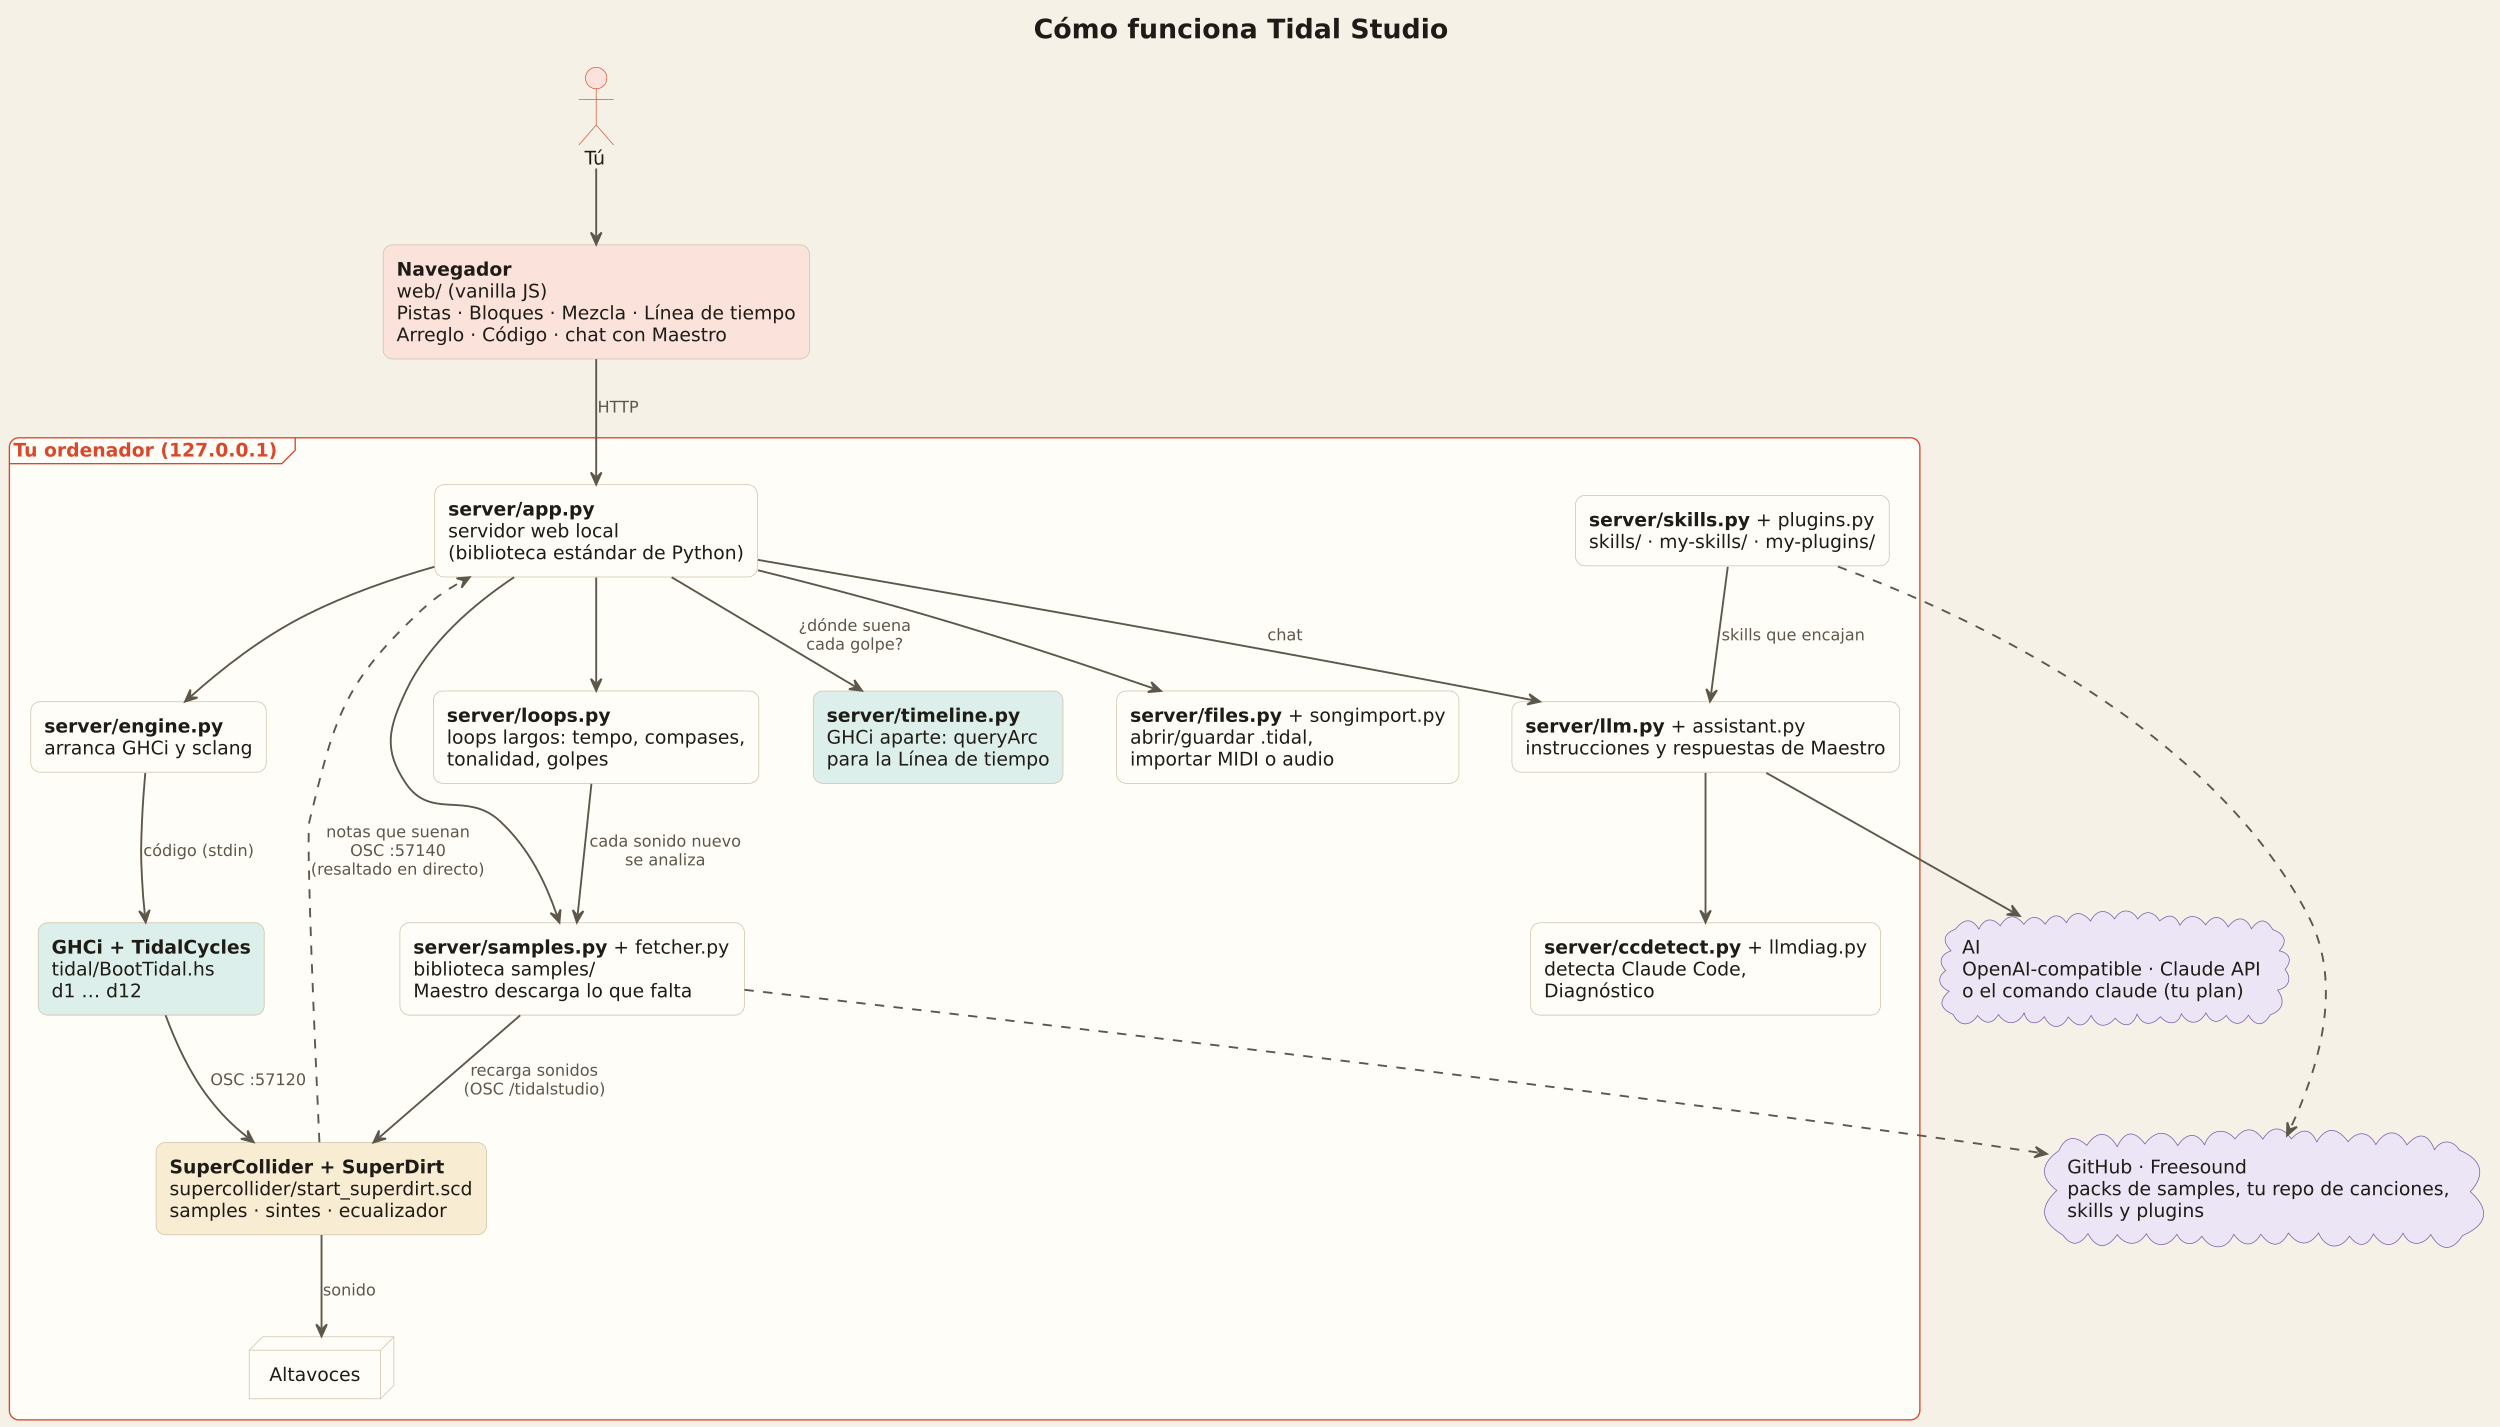
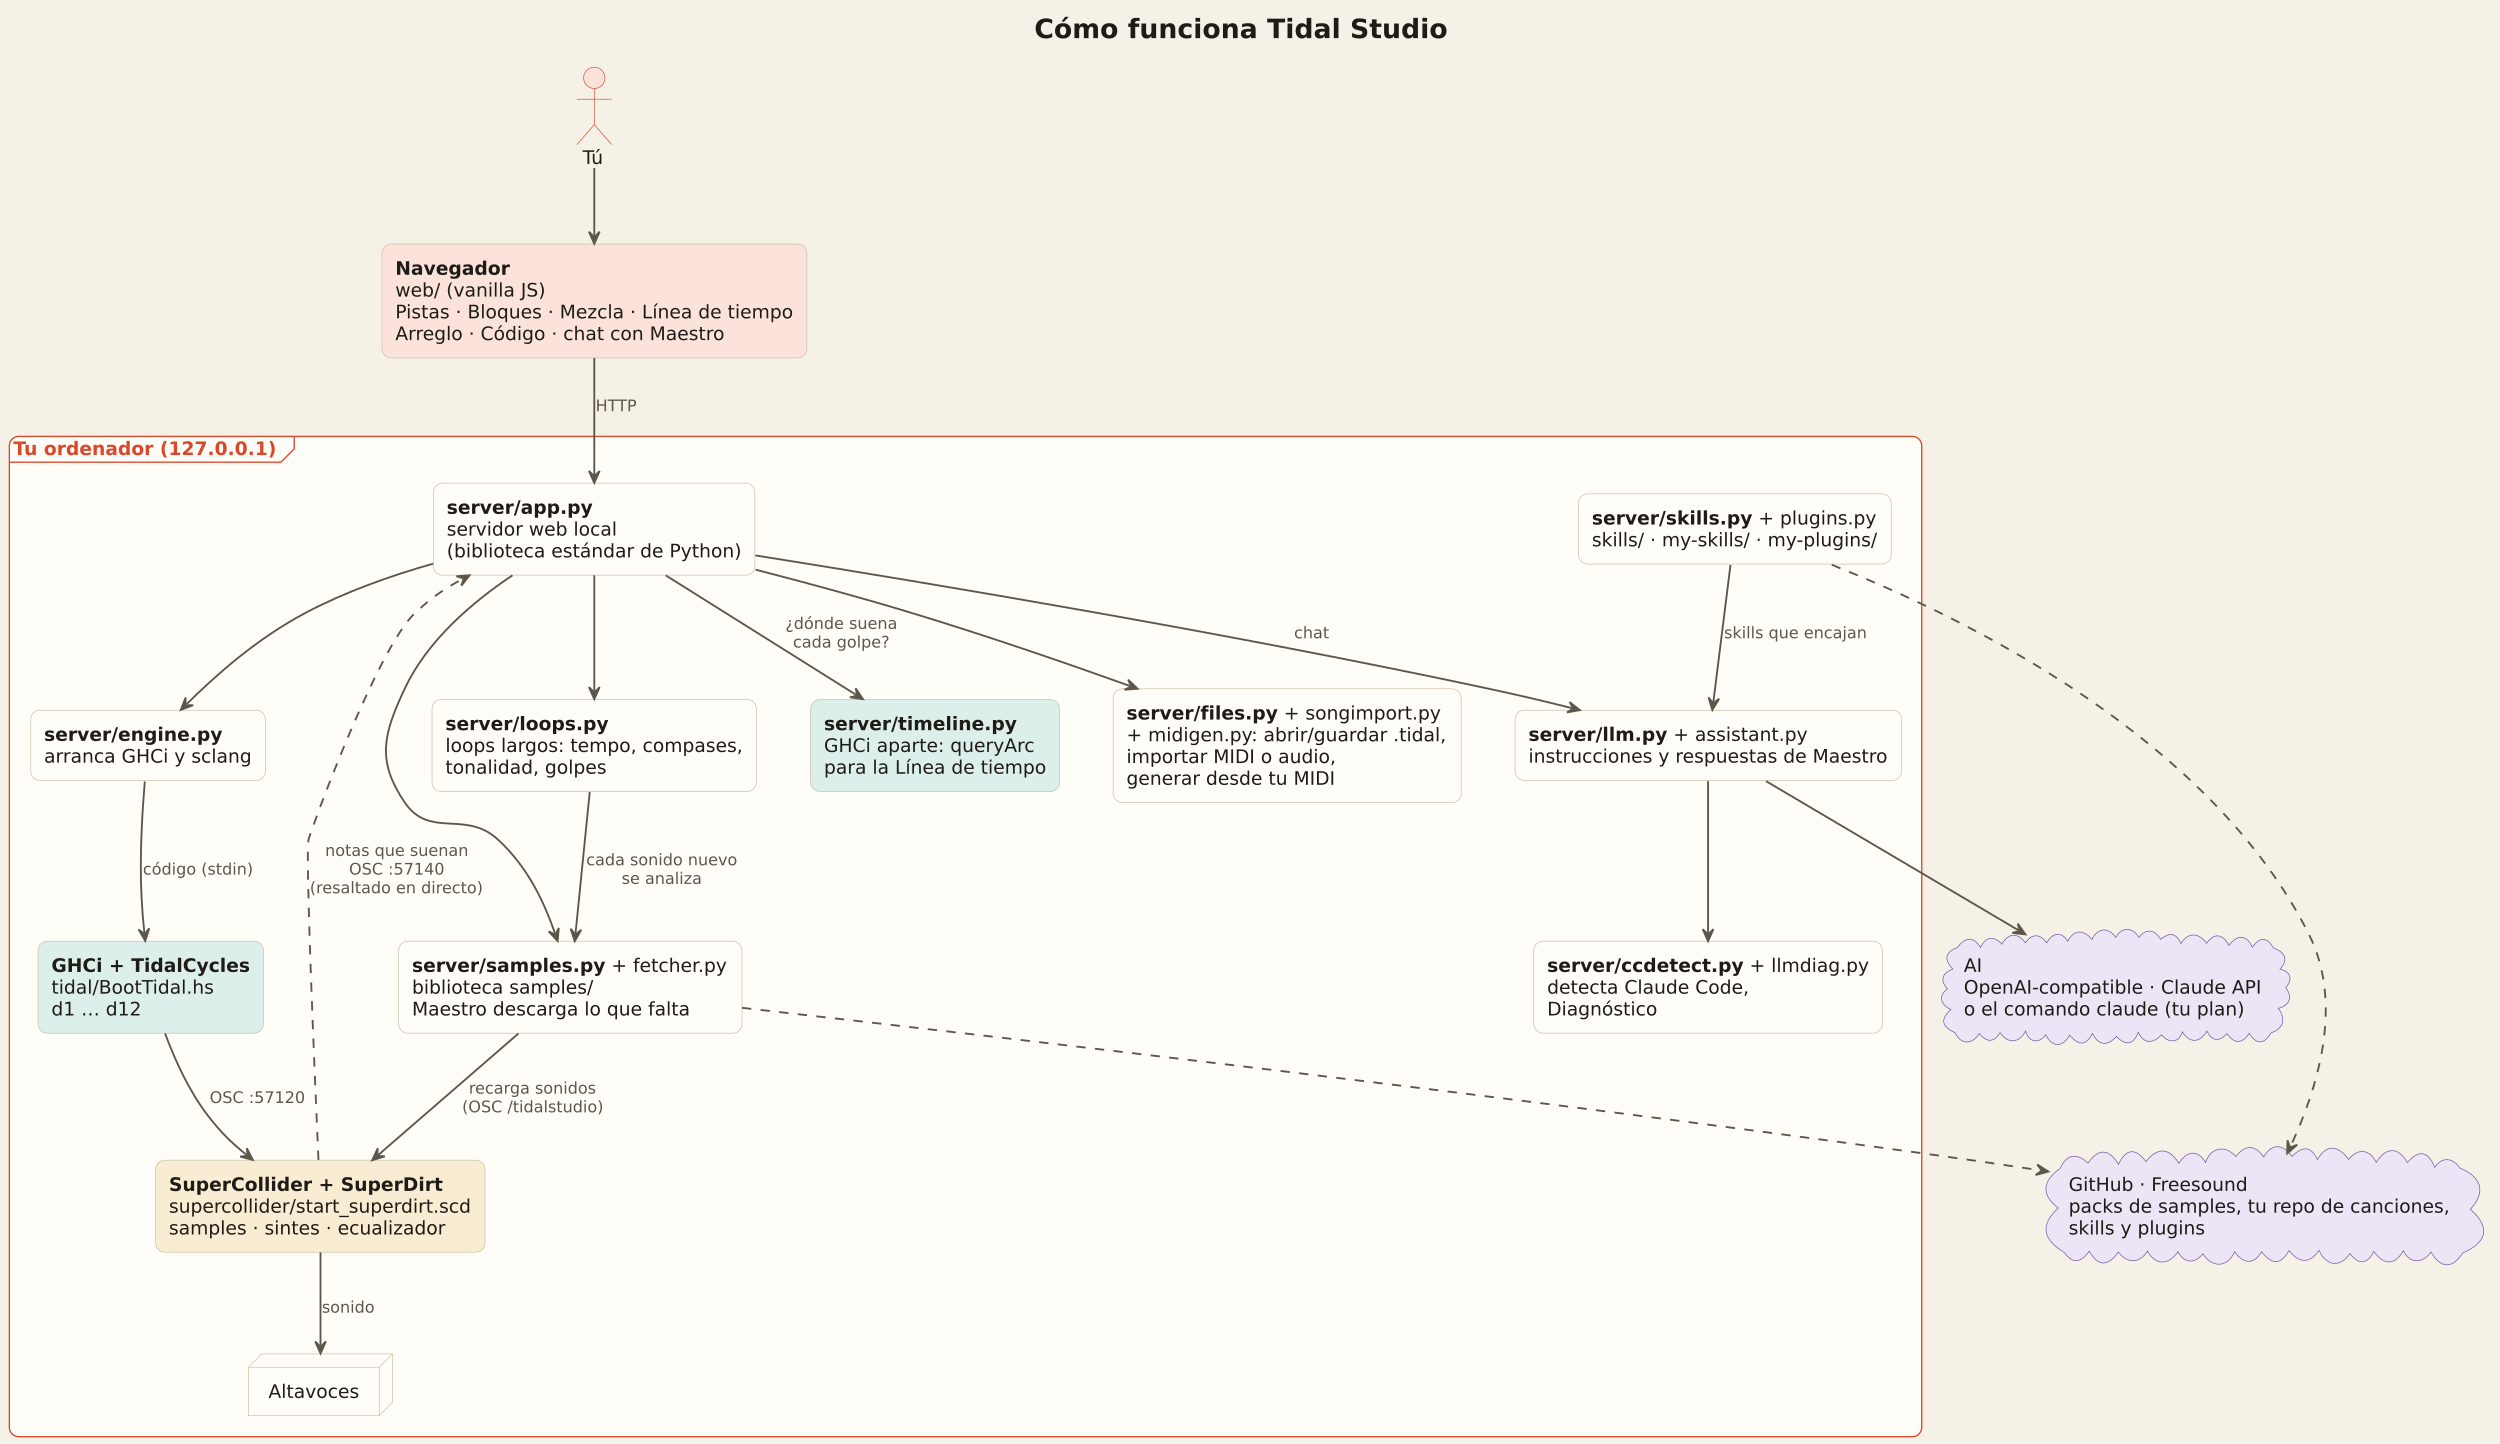
- <svg xmlns="http://www.w3.org/2000/svg" contentStyleType="text/css" height="1065px" preserveAspectRatio="none" style="width:1866px;height:1065px;background:#F6F1E7;" version="1.1" viewBox="0 0 1866 1065" width="1866px" zoomAndPan="magnify">
+ <svg xmlns="http://www.w3.org/2000/svg" contentStyleType="text/css" height="1081px" preserveAspectRatio="none" style="width:1872px;height:1081px;background:#F6F1E7;" version="1.1" viewBox="0 0 1872 1081" width="1872px" zoomAndPan="magnify">
  <defs />
  <g>
-     <rect fill="#F6F1E7" height="1065" style="stroke:none;stroke-width:1.0;" width="1866" x="0" y="0" />
-     <text fill="#1F1C17" font-family="DejaVu Sans" font-size="20" font-weight="bold" lengthAdjust="spacing" textLength="309.531" x="771.475" y="28.564">Cómo funciona Tidal Studio</text>
+     <rect fill="#F6F1E7" height="1081" style="stroke:none;stroke-width:1.0;" width="1872" x="0" y="0" />
+     <text fill="#1F1C17" font-family="DejaVu Sans" font-size="20" font-weight="bold" lengthAdjust="spacing" textLength="309.531" x="774.475" y="28.564">Cómo funciona Tidal Studio</text>
    <g id="cluster_Tu ordenador  (127.0.0.1)">
-       <rect fill="#FFFDF8" height="733" rx="7" ry="7" style="stroke:#D9482B;stroke-width:1.0;" width="1426" x="7" y="326.781" />
+       <rect fill="#FFFDF8" height="749" rx="7" ry="7" style="stroke:#D9482B;stroke-width:1.0;" width="1432" x="7" y="326.781" />
      <path d="M220.335,326.781 L220.335,336.078 L210.335,346.078 L7,346.078 " fill="none" style="stroke:#D9482B;stroke-width:1.0;" />
      <text fill="#D9482B" font-family="DejaVu Sans" font-size="14" font-weight="bold" lengthAdjust="spacing" textLength="203.335" x="10" y="340.776">Tu ordenador  (127.0.0.1)</text>
    </g>
    <g id="elem_app">
      <rect fill="#FFFDF8" height="68.891" rx="7" ry="7" style="stroke:#C9BCA5;stroke-width:0.5;" width="240.76" x="324.5" y="361.781" />
      <text fill="#1F1C17" font-family="DejaVu Sans" font-size="14" font-weight="bold" lengthAdjust="spacing" textLength="109.327" x="334.5" y="384.776">server/app.py</text>
      <text fill="#1F1C17" font-family="DejaVu Sans" font-size="14" lengthAdjust="spacing" textLength="127.518" x="334.5" y="401.073">servidor web local</text>
      <text fill="#1F1C17" font-family="DejaVu Sans" font-size="14" lengthAdjust="spacing" textLength="220.76" x="334.5" y="417.37">(biblioteca estándar de Python)</text>
    </g>
    <g id="elem_engine">
-       <rect fill="#FFFDF8" height="52.594" rx="7" ry="7" style="stroke:#C9BCA5;stroke-width:0.5;" width="175.716" x="23" y="523.781" />
-       <text fill="#1F1C17" font-family="DejaVu Sans" font-size="14" font-weight="bold" lengthAdjust="spacing" textLength="133.581" x="33" y="546.776">server/engine.py</text>
-       <text fill="#1F1C17" font-family="DejaVu Sans" font-size="14" lengthAdjust="spacing" textLength="155.716" x="33" y="563.073">arranca GHCi y sclang</text>
+       <rect fill="#FFFDF8" height="52.594" rx="7" ry="7" style="stroke:#C9BCA5;stroke-width:0.5;" width="175.716" x="23" y="531.781" />
+       <text fill="#1F1C17" font-family="DejaVu Sans" font-size="14" font-weight="bold" lengthAdjust="spacing" textLength="133.581" x="33" y="554.776">server/engine.py</text>
+       <text fill="#1F1C17" font-family="DejaVu Sans" font-size="14" lengthAdjust="spacing" textLength="155.716" x="33" y="571.073">arranca GHCi y sclang</text>
    </g>
    <g id="elem_tidal">
-       <rect fill="#DCEFEB" height="68.891" rx="7" ry="7" style="stroke:#C9BCA5;stroke-width:0.5;" width="168.702" x="28.5" y="688.781" />
-       <text fill="#1F1C17" font-family="DejaVu Sans" font-size="14" font-weight="bold" lengthAdjust="spacing" textLength="148.702" x="38.5" y="711.776">GHCi + TidalCycles</text>
-       <text fill="#1F1C17" font-family="DejaVu Sans" font-size="14" lengthAdjust="spacing" textLength="122.09" x="38.5" y="728.073">tidal/BootTidal.hs</text>
-       <text fill="#1F1C17" font-family="DejaVu Sans" font-size="14" lengthAdjust="spacing" textLength="67.395" x="38.5" y="744.37">d1 … d12</text>
+       <rect fill="#DCEFEB" height="68.891" rx="7" ry="7" style="stroke:#C9BCA5;stroke-width:0.5;" width="168.702" x="28.5" y="704.781" />
+       <text fill="#1F1C17" font-family="DejaVu Sans" font-size="14" font-weight="bold" lengthAdjust="spacing" textLength="148.702" x="38.5" y="727.776">GHCi + TidalCycles</text>
+       <text fill="#1F1C17" font-family="DejaVu Sans" font-size="14" lengthAdjust="spacing" textLength="122.09" x="38.5" y="744.073">tidal/BootTidal.hs</text>
+       <text fill="#1F1C17" font-family="DejaVu Sans" font-size="14" lengthAdjust="spacing" textLength="67.395" x="38.5" y="760.37">d1 … d12</text>
    </g>
    <g id="elem_sc">
-       <rect fill="#F8ECD2" height="68.891" rx="7" ry="7" style="stroke:#C9BCA5;stroke-width:0.5;" width="246.707" x="116.5" y="852.781" />
-       <text fill="#1F1C17" font-family="DejaVu Sans" font-size="14" font-weight="bold" lengthAdjust="spacing" textLength="205.147" x="126.5" y="875.776">SuperCollider + SuperDirt</text>
-       <text fill="#1F1C17" font-family="DejaVu Sans" font-size="14" lengthAdjust="spacing" textLength="226.707" x="126.5" y="892.073">supercollider/start_superdirt.scd</text>
-       <text fill="#1F1C17" font-family="DejaVu Sans" font-size="14" lengthAdjust="spacing" textLength="207.026" x="126.5" y="908.37">samples · sintes · ecualizador</text>
+       <rect fill="#F8ECD2" height="68.891" rx="7" ry="7" style="stroke:#C9BCA5;stroke-width:0.5;" width="246.707" x="116.5" y="868.781" />
+       <text fill="#1F1C17" font-family="DejaVu Sans" font-size="14" font-weight="bold" lengthAdjust="spacing" textLength="205.147" x="126.5" y="891.776">SuperCollider + SuperDirt</text>
+       <text fill="#1F1C17" font-family="DejaVu Sans" font-size="14" lengthAdjust="spacing" textLength="226.707" x="126.5" y="908.073">supercollider/start_superdirt.scd</text>
+       <text fill="#1F1C17" font-family="DejaVu Sans" font-size="14" lengthAdjust="spacing" textLength="207.026" x="126.5" y="924.37">samples · sintes · ecualizador</text>
    </g>
    <g id="elem_llm">
-       <rect fill="#FFFDF8" height="52.594" rx="7" ry="7" style="stroke:#C9BCA5;stroke-width:0.5;" width="289.459" x="1128.5" y="523.781" />
-       <text fill="#1F1C17" font-family="DejaVu Sans" font-size="14" font-weight="bold" lengthAdjust="spacing" textLength="104.022" x="1138.5" y="546.776">server/llm.py</text>
-       <text fill="#1F1C17" font-family="DejaVu Sans" font-size="14" lengthAdjust="spacing" textLength="100.584" x="1246.973" y="546.776">+ assistant.py</text>
-       <text fill="#1F1C17" font-family="DejaVu Sans" font-size="14" lengthAdjust="spacing" textLength="269.459" x="1138.5" y="563.073">instrucciones y respuestas de Maestro</text>
+       <rect fill="#FFFDF8" height="52.594" rx="7" ry="7" style="stroke:#C9BCA5;stroke-width:0.5;" width="289.459" x="1134.5" y="531.781" />
+       <text fill="#1F1C17" font-family="DejaVu Sans" font-size="14" font-weight="bold" lengthAdjust="spacing" textLength="104.022" x="1144.5" y="554.776">server/llm.py</text>
+       <text fill="#1F1C17" font-family="DejaVu Sans" font-size="14" lengthAdjust="spacing" textLength="100.584" x="1252.973" y="554.776">+ assistant.py</text>
+       <text fill="#1F1C17" font-family="DejaVu Sans" font-size="14" lengthAdjust="spacing" textLength="269.459" x="1144.5" y="571.073">instrucciones y respuestas de Maestro</text>
    </g>
    <g id="elem_skills">
-       <rect fill="#FFFDF8" height="52.594" rx="7" ry="7" style="stroke:#C9BCA5;stroke-width:0.5;" width="234.122" x="1176" y="369.781" />
-       <text fill="#1F1C17" font-family="DejaVu Sans" font-size="14" font-weight="bold" lengthAdjust="spacing" textLength="120.21" x="1186" y="392.776">server/skills.py</text>
-       <text fill="#1F1C17" font-family="DejaVu Sans" font-size="14" lengthAdjust="spacing" textLength="88.395" x="1310.66" y="392.776">+ plugins.py</text>
-       <text fill="#1F1C17" font-family="DejaVu Sans" font-size="14" lengthAdjust="spacing" textLength="214.122" x="1186" y="409.073">skills/ · my-skills/ · my-plugins/</text>
+       <rect fill="#FFFDF8" height="52.594" rx="7" ry="7" style="stroke:#C9BCA5;stroke-width:0.5;" width="234.122" x="1182" y="369.781" />
+       <text fill="#1F1C17" font-family="DejaVu Sans" font-size="14" font-weight="bold" lengthAdjust="spacing" textLength="120.21" x="1192" y="392.776">server/skills.py</text>
+       <text fill="#1F1C17" font-family="DejaVu Sans" font-size="14" lengthAdjust="spacing" textLength="88.395" x="1316.66" y="392.776">+ plugins.py</text>
+       <text fill="#1F1C17" font-family="DejaVu Sans" font-size="14" lengthAdjust="spacing" textLength="214.122" x="1192" y="409.073">skills/ · my-skills/ · my-plugins/</text>
    </g>
    <g id="elem_samples">
-       <rect fill="#FFFDF8" height="68.891" rx="7" ry="7" style="stroke:#C9BCA5;stroke-width:0.5;" width="257.077" x="298.5" y="688.781" />
-       <text fill="#1F1C17" font-family="DejaVu Sans" font-size="14" font-weight="bold" lengthAdjust="spacing" textLength="144.853" x="308.5" y="711.776">server/samples.py</text>
-       <text fill="#1F1C17" font-family="DejaVu Sans" font-size="14" lengthAdjust="spacing" textLength="87.773" x="457.804" y="711.776">+ fetcher.py</text>
-       <text fill="#1F1C17" font-family="DejaVu Sans" font-size="14" lengthAdjust="spacing" textLength="135.748" x="308.5" y="728.073">biblioteca samples/</text>
-       <text fill="#1F1C17" font-family="DejaVu Sans" font-size="14" lengthAdjust="spacing" textLength="208.763" x="308.5" y="744.37">Maestro descarga lo que falta</text>
+       <rect fill="#FFFDF8" height="68.891" rx="7" ry="7" style="stroke:#C9BCA5;stroke-width:0.5;" width="257.077" x="298.5" y="704.781" />
+       <text fill="#1F1C17" font-family="DejaVu Sans" font-size="14" font-weight="bold" lengthAdjust="spacing" textLength="144.853" x="308.5" y="727.776">server/samples.py</text>
+       <text fill="#1F1C17" font-family="DejaVu Sans" font-size="14" lengthAdjust="spacing" textLength="87.773" x="457.804" y="727.776">+ fetcher.py</text>
+       <text fill="#1F1C17" font-family="DejaVu Sans" font-size="14" lengthAdjust="spacing" textLength="135.748" x="308.5" y="744.073">biblioteca samples/</text>
+       <text fill="#1F1C17" font-family="DejaVu Sans" font-size="14" lengthAdjust="spacing" textLength="208.763" x="308.5" y="760.37">Maestro descarga lo que falta</text>
    </g>
    <g id="elem_loops">
-       <rect fill="#FFFDF8" height="68.891" rx="7" ry="7" style="stroke:#C9BCA5;stroke-width:0.5;" width="242.899" x="323.5" y="515.781" />
-       <text fill="#1F1C17" font-family="DejaVu Sans" font-size="14" font-weight="bold" lengthAdjust="spacing" textLength="122.227" x="333.5" y="538.776">server/loops.py</text>
-       <text fill="#1F1C17" font-family="DejaVu Sans" font-size="14" lengthAdjust="spacing" textLength="222.899" x="333.5" y="555.073">loops largos: tempo, compases,</text>
-       <text fill="#1F1C17" font-family="DejaVu Sans" font-size="14" lengthAdjust="spacing" textLength="120.675" x="333.5" y="571.37">tonalidad, golpes</text>
+       <rect fill="#FFFDF8" height="68.891" rx="7" ry="7" style="stroke:#C9BCA5;stroke-width:0.5;" width="242.899" x="323.5" y="523.781" />
+       <text fill="#1F1C17" font-family="DejaVu Sans" font-size="14" font-weight="bold" lengthAdjust="spacing" textLength="122.227" x="333.5" y="546.776">server/loops.py</text>
+       <text fill="#1F1C17" font-family="DejaVu Sans" font-size="14" lengthAdjust="spacing" textLength="222.899" x="333.5" y="563.073">loops largos: tempo, compases,</text>
+       <text fill="#1F1C17" font-family="DejaVu Sans" font-size="14" lengthAdjust="spacing" textLength="120.675" x="333.5" y="579.37">tonalidad, golpes</text>
    </g>
    <g id="elem_tl">
-       <rect fill="#DCEFEB" height="68.891" rx="7" ry="7" style="stroke:#C9BCA5;stroke-width:0.5;" width="186.407" x="607" y="515.781" />
-       <text fill="#1F1C17" font-family="DejaVu Sans" font-size="14" font-weight="bold" lengthAdjust="spacing" textLength="144.471" x="617" y="538.776">server/timeline.py</text>
-       <text fill="#1F1C17" font-family="DejaVu Sans" font-size="14" lengthAdjust="spacing" textLength="158.006" x="617" y="555.073">GHCi aparte: queryArc</text>
-       <text fill="#1F1C17" font-family="DejaVu Sans" font-size="14" lengthAdjust="spacing" textLength="166.407" x="617" y="571.37">para la Línea de tiempo</text>
+       <rect fill="#DCEFEB" height="68.891" rx="7" ry="7" style="stroke:#C9BCA5;stroke-width:0.5;" width="186.407" x="607" y="523.781" />
+       <text fill="#1F1C17" font-family="DejaVu Sans" font-size="14" font-weight="bold" lengthAdjust="spacing" textLength="144.471" x="617" y="546.776">server/timeline.py</text>
+       <text fill="#1F1C17" font-family="DejaVu Sans" font-size="14" lengthAdjust="spacing" textLength="158.006" x="617" y="563.073">GHCi aparte: queryArc</text>
+       <text fill="#1F1C17" font-family="DejaVu Sans" font-size="14" lengthAdjust="spacing" textLength="166.407" x="617" y="579.37">para la Línea de tiempo</text>
    </g>
    <g id="elem_files">
-       <rect fill="#FFFDF8" height="68.891" rx="7" ry="7" style="stroke:#C9BCA5;stroke-width:0.5;" width="255.45" x="833.5" y="515.781" />
+       <rect fill="#FFFDF8" height="85.188" rx="7" ry="7" style="stroke:#C9BCA5;stroke-width:0.5;" width="260.632" x="833.5" y="515.781" />
      <text fill="#1F1C17" font-family="DejaVu Sans" font-size="14" font-weight="bold" lengthAdjust="spacing" textLength="113.353" x="843.5" y="538.776">server/files.py</text>
      <text fill="#1F1C17" font-family="DejaVu Sans" font-size="14" lengthAdjust="spacing" textLength="117.647" x="961.304" y="538.776">+ songimport.py</text>
-       <text fill="#1F1C17" font-family="DejaVu Sans" font-size="14" lengthAdjust="spacing" textLength="136.985" x="843.5" y="555.073">abrir/guardar .tidal,</text>
-       <text fill="#1F1C17" font-family="DejaVu Sans" font-size="14" lengthAdjust="spacing" textLength="152.387" x="843.5" y="571.37">importar MIDI o audio</text>
+       <text fill="#1F1C17" font-family="DejaVu Sans" font-size="14" lengthAdjust="spacing" textLength="240.632" x="843.5" y="555.073">+ midigen.py: abrir/guardar .tidal,</text>
+       <text fill="#1F1C17" font-family="DejaVu Sans" font-size="14" lengthAdjust="spacing" textLength="156.837" x="843.5" y="571.37">importar MIDI o audio,</text>
+       <text fill="#1F1C17" font-family="DejaVu Sans" font-size="14" lengthAdjust="spacing" textLength="156.201" x="843.5" y="587.667">generar desde tu MIDI</text>
    </g>
    <g id="elem_diag">
-       <rect fill="#FFFDF8" height="68.891" rx="7" ry="7" style="stroke:#C9BCA5;stroke-width:0.5;" width="261.042" x="1142.5" y="688.781" />
-       <text fill="#1F1C17" font-family="DejaVu Sans" font-size="14" font-weight="bold" lengthAdjust="spacing" textLength="147.13" x="1152.5" y="711.776">server/ccdetect.py</text>
-       <text fill="#1F1C17" font-family="DejaVu Sans" font-size="14" lengthAdjust="spacing" textLength="89.462" x="1304.08" y="711.776">+ llmdiag.py</text>
-       <text fill="#1F1C17" font-family="DejaVu Sans" font-size="14" lengthAdjust="spacing" textLength="151.177" x="1152.5" y="728.073">detecta Claude Code,</text>
-       <text fill="#1F1C17" font-family="DejaVu Sans" font-size="14" lengthAdjust="spacing" textLength="82.51" x="1152.5" y="744.37">Diagnóstico</text>
+       <rect fill="#FFFDF8" height="68.891" rx="7" ry="7" style="stroke:#C9BCA5;stroke-width:0.5;" width="261.042" x="1148.5" y="704.781" />
+       <text fill="#1F1C17" font-family="DejaVu Sans" font-size="14" font-weight="bold" lengthAdjust="spacing" textLength="147.13" x="1158.5" y="727.776">server/ccdetect.py</text>
+       <text fill="#1F1C17" font-family="DejaVu Sans" font-size="14" lengthAdjust="spacing" textLength="89.462" x="1310.08" y="727.776">+ llmdiag.py</text>
+       <text fill="#1F1C17" font-family="DejaVu Sans" font-size="14" lengthAdjust="spacing" textLength="151.177" x="1158.5" y="744.073">detecta Claude Code,</text>
+       <text fill="#1F1C17" font-family="DejaVu Sans" font-size="14" lengthAdjust="spacing" textLength="82.51" x="1158.5" y="760.37">Diagnóstico</text>
    </g>
    <g id="elem_out">
-       <polygon fill="#FFFDF8" points="186,1007.781,196,997.781,293.99,997.781,293.99,1034.078,283.99,1044.078,186,1044.078,186,1007.781" style="stroke:#C9BCA5;stroke-width:0.5;" />
-       <line style="stroke:#C9BCA5;stroke-width:0.5;" x1="283.99" x2="293.99" y1="1007.781" y2="997.781" />
-       <line style="stroke:#C9BCA5;stroke-width:0.5;" x1="186" x2="283.99" y1="1007.781" y2="1007.781" />
-       <line style="stroke:#C9BCA5;stroke-width:0.5;" x1="283.99" x2="283.99" y1="1007.781" y2="1044.078" />
-       <text fill="#1F1C17" font-family="DejaVu Sans" font-size="14" lengthAdjust="spacing" textLength="67.99" x="201" y="1030.776">Altavoces</text>
+       <polygon fill="#FFFDF8" points="186,1023.781,196,1013.781,293.99,1013.781,293.99,1050.078,283.99,1060.078,186,1060.078,186,1023.781" style="stroke:#C9BCA5;stroke-width:0.5;" />
+       <line style="stroke:#C9BCA5;stroke-width:0.5;" x1="283.99" x2="293.99" y1="1023.781" y2="1013.781" />
+       <line style="stroke:#C9BCA5;stroke-width:0.5;" x1="186" x2="283.99" y1="1023.781" y2="1023.781" />
+       <line style="stroke:#C9BCA5;stroke-width:0.5;" x1="283.99" x2="283.99" y1="1023.781" y2="1060.078" />
+       <text fill="#1F1C17" font-family="DejaVu Sans" font-size="14" lengthAdjust="spacing" textLength="67.99" x="201" y="1046.776">Altavoces</text>
    </g>
    <g id="elem_you">
      <ellipse cx="445" cy="58.281" fill="#FBE3DB" rx="8" ry="8" style="stroke:#D9482B;stroke-width:0.5;" />
      <path d="M445,66.281 L445,93.281 M432,74.281 L458,74.281 M445,93.281 L432,108.281 M445,93.281 L458,108.281 " fill="none" style="stroke:#D9482B;stroke-width:0.5;" />
      <text fill="#1F1C17" font-family="DejaVu Sans" font-size="14" lengthAdjust="spacing" textLength="17.425" x="436.288" y="122.776">Tú</text>
    </g>
    <g id="elem_web">
      <rect fill="#FBE3DB" height="85.188" rx="7" ry="7" style="stroke:#C9BCA5;stroke-width:0.5;" width="318.211" x="286" y="182.781" />
      <text fill="#1F1C17" font-family="DejaVu Sans" font-size="14" font-weight="bold" lengthAdjust="spacing" textLength="85.798" x="296" y="205.776">Navegador</text>
      <text fill="#1F1C17" font-family="DejaVu Sans" font-size="14" lengthAdjust="spacing" textLength="112.492" x="296" y="222.073">web/ (vanilla JS)</text>
      <text fill="#1F1C17" font-family="DejaVu Sans" font-size="14" lengthAdjust="spacing" textLength="298.211" x="296" y="238.37">Pistas · Bloques · Mezcla · Línea de tiempo</text>
      <text fill="#1F1C17" font-family="DejaVu Sans" font-size="14" lengthAdjust="spacing" textLength="247.365" x="296" y="254.667">Arreglo · Código · chat con Maestro</text>
    </g>
    <g id="elem_ai">
-       <path d="M1459.467,693.592 C1465.251,686.339 1471.21,684.116 1477.058,693.524 C1480.708,685.489 1486.96,684.282 1492.95,691.005 C1498.182,682.43 1504.393,682.081 1510.635,689.917 C1515.792,682.683 1521.357,683.286 1526.608,689.808 C1530.73,682.792 1537.202,680.792 1542.362,688.714 C1547.175,679.481 1554.486,680.229 1560.435,687.467 C1564.692,678.665 1572.578,677.94 1578.327,685.871 C1582.964,677.708 1591.047,678.241 1595.635,685.925 C1601.134,678.727 1607.645,680.271 1611.934,687.311 C1618.519,681.995 1623.343,682.388 1627.115,690.493 C1632.64,681.595 1640.63,682.427 1646.279,690.351 C1652.22,681.747 1658.666,683.703 1663.095,691.866 C1668.898,683.848 1676.075,683.453 1680.51,693.206 C1686.231,685.515 1691.264,685.218 1696.369,693.805 C1704.409,696.789 1708.341,702.031 1701.278,709.684 C1709.776,711.652 1710.761,717.386 1705.607,723.6 C1710.939,730.417 1708.4,737.234 1699.969,739.017 C1705.886,746.77 1704.076,754.17 1694.595,757.428 C1689.285,766.185 1683.843,766.52 1678.185,757.755 C1673.219,765.672 1666.844,766.016 1661.696,757.944 C1655.873,764.214 1650.591,763.971 1646.492,756.092 C1641.592,764.796 1633.668,765.608 1628.172,756.713 C1625.405,765.736 1617.462,764.848 1612.572,758.93 C1606.396,765.33 1599.572,766.21 1595.116,757.005 C1591.579,766.363 1585.482,767.452 1578.848,760.004 C1572.323,767.433 1565.419,767.276 1560.847,757.911 C1555.589,767.618 1550.204,766.799 1543.729,759.108 C1538.568,768.638 1530.735,768.485 1525.832,758.866 C1520.57,765.918 1513.104,764.697 1510.786,756.046 C1506.287,765.15 1497.335,765.858 1491.678,757.299 C1486.788,764.986 1481.566,764.532 1476.047,757.991 C1470.862,766.194 1462.459,766.599 1457.902,757.339 C1448.267,752.798 1446.344,747.637 1454.798,739.88 C1447.72,736.822 1444.648,729.986 1452.255,724.499 C1446.327,717.976 1448.44,712.515 1456.217,709.649 C1449.816,702.824 1450.061,697.217 1459.467,693.592 " fill="#EBE5F5" style="stroke:#6B4FA1;stroke-width:0.5;" />
-       <text fill="#1F1C17" font-family="DejaVu Sans" font-size="14" lengthAdjust="spacing" textLength="13.706" x="1464.5" y="711.776">AI</text>
-       <text fill="#1F1C17" font-family="DejaVu Sans" font-size="14" lengthAdjust="spacing" textLength="222.852" x="1464.5" y="728.073">OpenAI-compatible · Claude API</text>
-       <text fill="#1F1C17" font-family="DejaVu Sans" font-size="14" lengthAdjust="spacing" textLength="210.178" x="1464.5" y="744.37">o el comando claude (tu plan)</text>
+       <path d="M1465.467,709.592 C1471.251,702.339 1477.21,700.116 1483.058,709.524 C1486.708,701.489 1492.96,700.282 1498.95,707.005 C1504.182,698.43 1510.393,698.081 1516.635,705.917 C1521.792,698.683 1527.357,699.286 1532.608,705.808 C1536.73,698.792 1543.202,696.792 1548.362,704.714 C1553.175,695.481 1560.486,696.229 1566.435,703.467 C1570.692,694.665 1578.578,693.94 1584.327,701.871 C1588.964,693.708 1597.047,694.241 1601.635,701.925 C1607.134,694.727 1613.645,696.271 1617.934,703.311 C1624.519,697.995 1629.343,698.388 1633.115,706.493 C1638.64,697.595 1646.63,698.427 1652.279,706.351 C1658.22,697.747 1664.666,699.703 1669.095,707.866 C1674.898,699.848 1682.075,699.453 1686.51,709.206 C1692.231,701.515 1697.264,701.218 1702.369,709.805 C1710.409,712.789 1714.341,718.031 1707.278,725.684 C1715.776,727.652 1716.761,733.386 1711.607,739.6 C1716.939,746.417 1714.4,753.234 1705.969,755.017 C1711.886,762.77 1710.076,770.17 1700.595,773.428 C1695.285,782.185 1689.843,782.52 1684.185,773.755 C1679.219,781.672 1672.844,782.016 1667.696,773.944 C1661.873,780.214 1656.591,779.971 1652.492,772.092 C1647.592,780.796 1639.668,781.608 1634.172,772.713 C1631.405,781.736 1623.462,780.848 1618.572,774.93 C1612.396,781.33 1605.572,782.21 1601.116,773.005 C1597.579,782.363 1591.482,783.452 1584.848,776.004 C1578.323,783.433 1571.419,783.276 1566.847,773.911 C1561.589,783.618 1556.204,782.799 1549.729,775.108 C1544.568,784.638 1536.735,784.485 1531.832,774.866 C1526.57,781.918 1519.104,780.697 1516.786,772.046 C1512.287,781.15 1503.335,781.858 1497.678,773.299 C1492.788,780.986 1487.566,780.532 1482.047,773.991 C1476.862,782.194 1468.459,782.599 1463.902,773.339 C1454.267,768.798 1452.344,763.637 1460.798,755.88 C1453.72,752.822 1450.648,745.986 1458.255,740.499 C1452.327,733.976 1454.44,728.515 1462.217,725.649 C1455.816,718.824 1456.061,713.217 1465.467,709.592 " fill="#EBE5F5" style="stroke:#6B4FA1;stroke-width:0.5;" />
+       <text fill="#1F1C17" font-family="DejaVu Sans" font-size="14" lengthAdjust="spacing" textLength="13.706" x="1470.5" y="727.776">AI</text>
+       <text fill="#1F1C17" font-family="DejaVu Sans" font-size="14" lengthAdjust="spacing" textLength="222.852" x="1470.5" y="744.073">OpenAI-compatible · Claude API</text>
+       <text fill="#1F1C17" font-family="DejaVu Sans" font-size="14" lengthAdjust="spacing" textLength="210.178" x="1470.5" y="760.37">o el comando claude (tu plan)</text>
    </g>
    <g id="elem_gh">
-       <path d="M1536.757,858.824 C1541.526,847.768 1549.274,847.307 1557.556,854.907 C1565.32,843.456 1573.501,844.203 1580.307,855.85 C1586.062,843.83 1593.035,843.394 1600.988,853.824 C1609.135,842.856 1618.526,843.219 1625.453,855.128 C1631.281,846.286 1639.021,843.873 1645.513,854.442 C1649.285,843.112 1660.466,840.899 1668.204,850.048 C1675.065,841.073 1682.331,840.985 1689.011,850.255 C1695.485,839.662 1703.55,840.649 1710.251,850.014 C1717.431,842.447 1724.32,841.457 1729.281,852.308 C1736.473,839.693 1745.3,842.214 1752.636,852.158 C1759.549,843.442 1768.38,844.471 1773.331,854.342 C1780.181,843.194 1789.823,842.1 1796.498,854.513 C1805.352,844.692 1812.134,845.734 1817.112,858.112 C1822.266,850.038 1830.995,850.705 1835.774,858.553 C1851.366,864.9 1856.425,875.795 1843.83,889.483 C1859.481,903.418 1856.144,914.341 1838.01,922.281 C1830.093,934.558 1821.4,933.801 1814.31,921.483 C1808.626,929.982 1798.452,930.845 1793.659,920.506 C1787.05,931.996 1778.67,931.38 1771.519,921.056 C1766.789,930.817 1760.053,931.419 1753.653,922.667 C1746.273,933.764 1735.551,931.901 1730.545,920.255 C1723.453,930.679 1715.278,929.853 1708.105,920.346 C1701.685,931.739 1694.86,930.898 1687.474,921.294 C1681.387,931.763 1673.374,930.069 1667.306,921.273 C1661.944,933.536 1650.267,933.492 1643.481,922.748 C1637.714,930.573 1629.319,930.006 1624.825,921.31 C1618.387,931.121 1608.098,932.156 1602.069,920.869 C1596.049,930.28 1586.887,930.294 1580.292,921.56 C1572.86,932.036 1565.179,933.066 1558.476,920.86 C1552.628,928.984 1546.662,931.191 1539.791,921.961 C1524.333,912.284 1520.653,902.343 1535.184,888.533 C1521.556,878.059 1523.871,867.894 1536.757,858.824 " fill="#EBE5F5" style="stroke:#6B4FA1;stroke-width:0.5;" />
-       <text fill="#1F1C17" font-family="DejaVu Sans" font-size="14" lengthAdjust="spacing" textLength="135.393" x="1543" y="875.776">GitHub · Freesound</text>
-       <text fill="#1F1C17" font-family="DejaVu Sans" font-size="14" lengthAdjust="spacing" textLength="285.626" x="1543" y="892.073">packs de samples, tu repo de canciones,</text>
-       <text fill="#1F1C17" font-family="DejaVu Sans" font-size="14" lengthAdjust="spacing" textLength="102.143" x="1543" y="908.37">skills y plugins</text>
+       <path d="M1542.757,874.824 C1547.526,863.768 1555.274,863.307 1563.556,870.907 C1571.32,859.456 1579.501,860.203 1586.307,871.85 C1592.062,859.83 1599.035,859.394 1606.988,869.824 C1615.135,858.856 1624.526,859.219 1631.453,871.128 C1637.281,862.286 1645.021,859.873 1651.513,870.442 C1655.285,859.112 1666.466,856.899 1674.204,866.048 C1681.065,857.073 1688.331,856.985 1695.011,866.255 C1701.485,855.662 1709.55,856.649 1716.251,866.014 C1723.431,858.447 1730.32,857.457 1735.281,868.308 C1742.473,855.693 1751.3,858.214 1758.636,868.158 C1765.549,859.442 1774.38,860.471 1779.331,870.342 C1786.181,859.194 1795.823,858.1 1802.498,870.513 C1811.352,860.692 1818.134,861.734 1823.112,874.112 C1828.266,866.038 1836.995,866.705 1841.774,874.553 C1857.366,880.9 1862.425,891.795 1849.83,905.483 C1865.481,919.418 1862.144,930.341 1844.01,938.281 C1836.093,950.558 1827.4,949.801 1820.31,937.483 C1814.626,945.982 1804.452,946.845 1799.659,936.506 C1793.05,947.996 1784.67,947.38 1777.519,937.056 C1772.789,946.817 1766.053,947.419 1759.653,938.667 C1752.273,949.764 1741.551,947.901 1736.545,936.255 C1729.453,946.679 1721.278,945.853 1714.105,936.346 C1707.685,947.739 1700.86,946.898 1693.474,937.294 C1687.387,947.763 1679.374,946.069 1673.306,937.273 C1667.944,949.536 1656.267,949.492 1649.481,938.748 C1643.714,946.573 1635.319,946.006 1630.825,937.31 C1624.387,947.121 1614.098,948.156 1608.069,936.869 C1602.049,946.28 1592.887,946.294 1586.292,937.56 C1578.86,948.036 1571.179,949.066 1564.476,936.86 C1558.628,944.984 1552.662,947.191 1545.791,937.961 C1530.333,928.284 1526.653,918.343 1541.184,904.533 C1527.556,894.059 1529.871,883.894 1542.757,874.824 " fill="#EBE5F5" style="stroke:#6B4FA1;stroke-width:0.5;" />
+       <text fill="#1F1C17" font-family="DejaVu Sans" font-size="14" lengthAdjust="spacing" textLength="135.393" x="1549" y="891.776">GitHub · Freesound</text>
+       <text fill="#1F1C17" font-family="DejaVu Sans" font-size="14" lengthAdjust="spacing" textLength="285.626" x="1549" y="908.073">packs de samples, tu repo de canciones,</text>
+       <text fill="#1F1C17" font-family="DejaVu Sans" font-size="14" lengthAdjust="spacing" textLength="102.143" x="1549" y="924.37">skills y plugins</text>
    </g>
    <g id="link_you_web">
      <path d="M445,125.811 C445,143.361 445,158.401 445,176.521 " fill="none" id="you-to-web" style="stroke:#5D564A;stroke-width:1.4;" />
      <polygon fill="#5D564A" points="445,182.521,449,173.521,445,177.521,441,173.521,445,182.521" style="stroke:#5D564A;stroke-width:1.4;" />
    </g>
    <g id="link_web_app">
      <path d="M445,268.061 C445,296.891 445,328.731 445,355.631 " fill="none" id="web-to-app" style="stroke:#5D564A;stroke-width:1.4;" />
      <polygon fill="#5D564A" points="445,361.631,449,352.631,445,356.631,441,352.631,445,361.631" style="stroke:#5D564A;stroke-width:1.4;" />
      <text fill="#5D564A" font-family="DejaVu Sans" font-size="12" lengthAdjust="spacing" textLength="30.92" x="446" y="307.92">HTTP</text>
    </g>
    <g id="link_app_engine">
-       <path d="M324.26,423.021 C292.37,432.111 258.61,443.891 229,458.781 C194.86,475.941 165.242,499.523 142.542,519.723 " fill="none" id="app-to-engine" style="stroke:#5D564A;stroke-width:1.4;" />
-       <polygon fill="#5D564A" points="138.06,523.711,147.442,520.716,141.795,520.387,142.124,514.74,138.06,523.711" style="stroke:#5D564A;stroke-width:1.4;" />
+       <path d="M324.4,422.041 C292.35,431.161 258.47,443.191 229,458.781 C192.91,477.871 162.069,505.095 139.669,527.325 " fill="none" id="app-to-engine" style="stroke:#5D564A;stroke-width:1.4;" />
+       <polygon fill="#5D564A" points="135.41,531.551,144.616,528.051,138.959,528.029,138.981,522.372,135.41,531.551" style="stroke:#5D564A;stroke-width:1.4;" />
    </g>
    <g id="link_engine_tidal">
-       <path d="M108.44,576.991 C107.47,588.001 106.48,601.011 106,612.781 C105.23,631.881 105,636.701 106,655.781 C106.56,666.451 106.976,672.066 108.106,682.536 " fill="none" id="engine-to-tidal" style="stroke:#5D564A;stroke-width:1.4;" />
-       <polygon fill="#5D564A" points="108.75,688.501,111.761,679.124,108.213,683.53,103.807,679.982,108.75,688.501" style="stroke:#5D564A;stroke-width:1.4;" />
-       <text fill="#5D564A" font-family="DejaVu Sans" font-size="12" lengthAdjust="spacing" textLength="82.541" x="107" y="638.92">código (stdin)</text>
+       <path d="M108.42,585.201 C106.5,608.011 104.44,642.101 106,671.781 C106.56,682.451 106.976,688.066 108.106,698.536 " fill="none" id="engine-to-tidal" style="stroke:#5D564A;stroke-width:1.4;" />
+       <polygon fill="#5D564A" points="108.75,704.501,111.761,695.124,108.213,699.53,103.807,695.982,108.75,704.501" style="stroke:#5D564A;stroke-width:1.4;" />
+       <text fill="#5D564A" font-family="DejaVu Sans" font-size="12" lengthAdjust="spacing" textLength="82.541" x="107" y="654.92">código (stdin)</text>
    </g>
    <g id="link_tidal_sc">
-       <path d="M123.6,757.811 C130.77,777.181 141.58,801.281 156,819.781 C165.38,831.811 172.678,839.21 184.648,848.8 " fill="none" id="tidal-to-sc" style="stroke:#5D564A;stroke-width:1.4;" />
-       <polygon fill="#5D564A" points="189.33,852.551,184.807,843.802,185.428,849.425,179.805,850.046,189.33,852.551" style="stroke:#5D564A;stroke-width:1.4;" />
-       <text fill="#5D564A" font-family="DejaVu Sans" font-size="12" lengthAdjust="spacing" textLength="71.473" x="157" y="809.92">OSC :57120</text>
+       <path d="M123.6,773.811 C130.77,793.181 141.58,817.281 156,835.781 C165.38,847.811 172.678,855.21 184.648,864.8 " fill="none" id="tidal-to-sc" style="stroke:#5D564A;stroke-width:1.4;" />
+       <polygon fill="#5D564A" points="189.33,868.551,184.807,859.802,185.428,865.425,179.805,866.046,189.33,868.551" style="stroke:#5D564A;stroke-width:1.4;" />
+       <text fill="#5D564A" font-family="DejaVu Sans" font-size="12" lengthAdjust="spacing" textLength="71.473" x="157" y="825.92">OSC :57120</text>
    </g>
    <g id="link_sc_out">
-       <path d="M240,921.801 C240,945.541 240,970.731 240,991.481 " fill="none" id="sc-to-out" style="stroke:#5D564A;stroke-width:1.4;" />
-       <polygon fill="#5D564A" points="240,997.481,244,988.481,240,992.481,236,988.481,240,997.481" style="stroke:#5D564A;stroke-width:1.4;" />
-       <text fill="#5D564A" font-family="DejaVu Sans" font-size="12" lengthAdjust="spacing" textLength="39.492" x="241" y="966.92">sonido</text>
+       <path d="M240,937.801 C240,961.541 240,986.731 240,1007.481 " fill="none" id="sc-to-out" style="stroke:#5D564A;stroke-width:1.4;" />
+       <polygon fill="#5D564A" points="240,1013.481,244,1004.481,240,1008.481,236,1004.481,240,1013.481" style="stroke:#5D564A;stroke-width:1.4;" />
+       <text fill="#5D564A" font-family="DejaVu Sans" font-size="12" lengthAdjust="spacing" textLength="39.492" x="241" y="982.92">sonido</text>
    </g>
    <g id="link_sc_app">
-       <path d="M238.41,852.551 C235.14,781.961 228.21,624.221 231,612.781 C249.3,537.851 255.15,511.971 311,458.781 C322.49,447.841 331.003,441.436 345.293,433.706 " fill="none" id="sc-to-app" style="stroke:#5D564A;stroke-width:1.4;stroke-dasharray:7.0,7.0;" />
-       <polygon fill="#5D564A" points="350.57,430.851,340.751,431.615,346.172,433.23,344.557,438.652,350.57,430.851" style="stroke:#5D564A;stroke-width:1.4;" />
-       <text fill="#5D564A" font-family="DejaVu Sans" font-size="12" lengthAdjust="spacing" textLength="107.297" x="243.435" y="624.92">notas que suenan</text>
-       <text fill="#5D564A" font-family="DejaVu Sans" font-size="12" lengthAdjust="spacing" textLength="71.473" x="261.347" y="638.889">OSC :57140</text>
-       <text fill="#5D564A" font-family="DejaVu Sans" font-size="12" lengthAdjust="spacing" textLength="130.166" x="232" y="652.857">(resaltado en directo)</text>
+       <path d="M238.47,868.571 C235.34,798.011 228.65,640.321 231,628.781 C232.01,623.801 282.29,485.251 311,458.781 C322.86,447.851 331.695,441.393 346.275,433.623 " fill="none" id="sc-to-app" style="stroke:#5D564A;stroke-width:1.4;stroke-dasharray:7.0,7.0;" />
+       <polygon fill="#5D564A" points="351.57,430.801,341.746,431.504,347.158,433.153,345.509,438.564,351.57,430.801" style="stroke:#5D564A;stroke-width:1.4;" />
+       <text fill="#5D564A" font-family="DejaVu Sans" font-size="12" lengthAdjust="spacing" textLength="107.297" x="243.435" y="640.92">notas que suenan</text>
+       <text fill="#5D564A" font-family="DejaVu Sans" font-size="12" lengthAdjust="spacing" textLength="71.473" x="261.347" y="654.889">OSC :57140</text>
+       <text fill="#5D564A" font-family="DejaVu Sans" font-size="12" lengthAdjust="spacing" textLength="130.166" x="232" y="668.857">(resaltado en directo)</text>
    </g>
    <g id="link_app_llm">
-       <path d="M565.72,417.901 C698.91,440.861 919.52,479.531 1109,515.781 C1122.13,518.291 1129.957,519.805 1143.607,522.535 " fill="none" id="app-to-llm" style="stroke:#5D564A;stroke-width:1.4;" />
-       <polygon fill="#5D564A" points="1149.49,523.711,1141.449,518.024,1144.587,522.731,1139.88,525.869,1149.49,523.711" style="stroke:#5D564A;stroke-width:1.4;" />
-       <text fill="#5D564A" font-family="DejaVu Sans" font-size="12" lengthAdjust="spacing" textLength="26.262" x="946" y="477.92">chat</text>
+       <path d="M565.64,415.901 C700.17,437.301 924,474.781 1115,515.781 C1137.11,520.531 1154.94,524.712 1177.2,530.292 " fill="none" id="app-to-llm" style="stroke:#5D564A;stroke-width:1.4;" />
+       <polygon fill="#5D564A" points="1183.02,531.751,1175.263,525.683,1178.17,530.535,1173.318,533.443,1183.02,531.751" style="stroke:#5D564A;stroke-width:1.4;" />
+       <text fill="#5D564A" font-family="DejaVu Sans" font-size="12" lengthAdjust="spacing" textLength="26.262" x="969" y="477.92">chat</text>
    </g>
    <g id="link_skills_llm">
-       <path d="M1289.61,423.061 C1285.92,451.101 1280.842,489.692 1277.162,517.673 " fill="none" id="skills-to-llm" style="stroke:#5D564A;stroke-width:1.4;" />
-       <polygon fill="#5D564A" points="1276.38,523.621,1281.519,515.22,1277.032,518.664,1273.588,514.177,1276.38,523.621" style="stroke:#5D564A;stroke-width:1.4;" />
-       <text fill="#5D564A" font-family="DejaVu Sans" font-size="12" lengthAdjust="spacing" textLength="106.922" x="1285" y="477.92">skills que encajan</text>
+       <path d="M1295.79,422.991 C1292.05,452.841 1286.672,495.857 1282.953,525.687 " fill="none" id="skills-to-llm" style="stroke:#5D564A;stroke-width:1.4;" />
+       <polygon fill="#5D564A" points="1282.21,531.641,1287.293,523.205,1282.829,526.68,1279.354,522.215,1282.21,531.641" style="stroke:#5D564A;stroke-width:1.4;" />
+       <text fill="#5D564A" font-family="DejaVu Sans" font-size="12" lengthAdjust="spacing" textLength="106.922" x="1291" y="477.92">skills que encajan</text>
    </g>
    <g id="link_llm_ai">
-       <path d="M1318.36,576.881 C1368.47,605.161 1444.475,648.052 1502.325,680.702 " fill="none" id="llm-to-ai" style="stroke:#5D564A;stroke-width:1.4;" />
-       <polygon fill="#5D564A" points="1507.55,683.651,1501.678,675.744,1503.196,681.194,1497.746,682.711,1507.55,683.651" style="stroke:#5D564A;stroke-width:1.4;" />
+       <path d="M1322.41,584.931 C1373.22,614.941 1452.714,661.899 1511.474,696.619 " fill="none" id="llm-to-ai" style="stroke:#5D564A;stroke-width:1.4;" />
+       <polygon fill="#5D564A" points="1516.64,699.671,1510.926,691.649,1512.335,697.128,1506.857,698.537,1516.64,699.671" style="stroke:#5D564A;stroke-width:1.4;" />
    </g>
    <g id="link_app_samples">
-       <path d="M383.76,430.791 C353.45,451.021 319.81,479.861 303,515.781 C290,543.561 285.81,559.391 303,584.781 C321.79,612.531 348.4,590.021 373,612.781 C395.09,633.221 407.332,659.01 415.602,682.97 " fill="none" id="app-to-samples" style="stroke:#5D564A;stroke-width:1.4;" />
-       <polygon fill="#5D564A" points="417.56,688.641,418.405,678.829,415.929,683.915,410.842,681.439,417.56,688.641" style="stroke:#5D564A;stroke-width:1.4;" />
+       <path d="M383.76,430.791 C353.45,451.021 319.81,479.861 303,515.781 C286.99,550.001 281.82,569.501 303,600.781 C321.79,628.531 348.4,606.021 373,628.781 C395.09,649.221 407.332,675.01 415.602,698.97 " fill="none" id="app-to-samples" style="stroke:#5D564A;stroke-width:1.4;" />
+       <polygon fill="#5D564A" points="417.56,704.641,418.405,694.829,415.929,699.915,410.842,697.439,417.56,704.641" style="stroke:#5D564A;stroke-width:1.4;" />
    </g>
    <g id="link_samples_sc">
-       <path d="M388.25,757.851 C356.16,785.651 315.315,821.043 283.235,848.833 " fill="none" id="samples-to-sc" style="stroke:#5D564A;stroke-width:1.4;" />
-       <polygon fill="#5D564A" points="278.7,852.761,288.122,849.892,282.479,849.487,282.884,843.845,278.7,852.761" style="stroke:#5D564A;stroke-width:1.4;" />
-       <text fill="#5D564A" font-family="DejaVu Sans" font-size="12" lengthAdjust="spacing" textLength="95.731" x="351.065" y="802.92">recarga sonidos</text>
-       <text fill="#5D564A" font-family="DejaVu Sans" font-size="12" lengthAdjust="spacing" textLength="105.861" x="346" y="816.889">(OSC /tidalstudio)</text>
+       <path d="M388.25,773.851 C356.16,801.651 315.315,837.043 283.235,864.833 " fill="none" id="samples-to-sc" style="stroke:#5D564A;stroke-width:1.4;" />
+       <polygon fill="#5D564A" points="278.7,868.761,288.122,865.892,282.479,865.487,282.884,859.845,278.7,868.761" style="stroke:#5D564A;stroke-width:1.4;" />
+       <text fill="#5D564A" font-family="DejaVu Sans" font-size="12" lengthAdjust="spacing" textLength="95.731" x="351.065" y="818.92">recarga sonidos</text>
+       <text fill="#5D564A" font-family="DejaVu Sans" font-size="12" lengthAdjust="spacing" textLength="105.861" x="346" y="832.889">(OSC /tidalstudio)</text>
    </g>
    <g id="link_samples_gh">
-       <path d="M555.65,738.781 C747.42,760.681 1119.53,804.271 1435,847.781 C1465.02,851.921 1491.098,855.712 1521.848,860.372 " fill="none" id="samples-to-gh" style="stroke:#5D564A;stroke-width:1.4;stroke-dasharray:7.0,7.0;" />
-       <polygon fill="#5D564A" points="1527.78,861.271,1519.481,855.968,1522.836,860.522,1518.282,863.878,1527.78,861.271" style="stroke:#5D564A;stroke-width:1.4;" />
+       <path d="M555.62,754.651 C748.3,776.471 1123.22,820.071 1441,863.781 C1471.03,867.911 1497.097,871.704 1527.847,876.354 " fill="none" id="samples-to-gh" style="stroke:#5D564A;stroke-width:1.4;stroke-dasharray:7.0,7.0;" />
+       <polygon fill="#5D564A" points="1533.78,877.251,1525.479,871.951,1528.836,876.504,1524.283,879.861,1533.78,877.251" style="stroke:#5D564A;stroke-width:1.4;" />
    </g>
    <g id="link_skills_gh">
-       <path d="M1371.82,422.861 C1474.72,461.061 1650.24,543.921 1723,683.781 C1750.22,736.091 1729.533,799.662 1709.573,842.111 " fill="none" id="skills-to-gh" style="stroke:#5D564A;stroke-width:1.4;stroke-dasharray:7.0,7.0;" />
-       <polygon fill="#5D564A" points="1707.02,847.541,1714.469,841.099,1709.148,843.016,1707.23,837.695,1707.02,847.541" style="stroke:#5D564A;stroke-width:1.4;" />
+       <path d="M1371.63,422.911 C1473.83,463.471 1655.77,553.221 1729,699.781 C1755.36,752.531 1734.901,815.961 1715.221,858.261 " fill="none" id="skills-to-gh" style="stroke:#5D564A;stroke-width:1.4;stroke-dasharray:7.0,7.0;" />
+       <polygon fill="#5D564A" points="1712.69,863.701,1720.113,857.229,1714.799,859.168,1712.86,853.854,1712.69,863.701" style="stroke:#5D564A;stroke-width:1.4;" />
    </g>
    <g id="link_app_loops">
-       <path d="M445,431.011 C445,456.201 445,484.471 445,509.641 " fill="none" id="app-to-loops" style="stroke:#5D564A;stroke-width:1.4;" />
-       <polygon fill="#5D564A" points="445,515.641,449,506.641,445,510.641,441,506.641,445,515.641" style="stroke:#5D564A;stroke-width:1.4;" />
+       <path d="M445,430.821 C445,458.041 445,490.231 445,517.511 " fill="none" id="app-to-loops" style="stroke:#5D564A;stroke-width:1.4;" />
+       <polygon fill="#5D564A" points="445,523.511,449,514.511,445,518.511,441,514.511,445,523.511" style="stroke:#5D564A;stroke-width:1.4;" />
    </g>
    <g id="link_loops_samples">
-       <path d="M441.44,585.061 C438.29,615.041 434.327,652.644 431.177,682.604 " fill="none" id="loops-to-samples" style="stroke:#5D564A;stroke-width:1.4;" />
-       <polygon fill="#5D564A" points="430.55,688.571,435.469,680.039,431.073,683.599,427.513,679.202,430.55,688.571" style="stroke:#5D564A;stroke-width:1.4;" />
-       <text fill="#5D564A" font-family="DejaVu Sans" font-size="12" lengthAdjust="spacing" textLength="113.08" x="440" y="631.92">cada sonido nuevo</text>
-       <text fill="#5D564A" font-family="DejaVu Sans" font-size="12" lengthAdjust="spacing" textLength="60.082" x="466.499" y="645.889">se analiza</text>
+       <path d="M441.61,592.951 C438.4,624.951 434.18,666.841 430.97,698.791 " fill="none" id="loops-to-samples" style="stroke:#5D564A;stroke-width:1.4;" />
+       <polygon fill="#5D564A" points="430.37,704.761,435.25,696.206,430.87,699.786,427.29,695.407,430.37,704.761" style="stroke:#5D564A;stroke-width:1.4;" />
+       <text fill="#5D564A" font-family="DejaVu Sans" font-size="12" lengthAdjust="spacing" textLength="113.08" x="439" y="647.92">cada sonido nuevo</text>
+       <text fill="#5D564A" font-family="DejaVu Sans" font-size="12" lengthAdjust="spacing" textLength="60.082" x="465.499" y="661.889">se analiza</text>
    </g>
    <g id="link_app_tl">
-       <path d="M501.28,430.831 C543.52,456.001 595.956,487.27 638.276,512.49 " fill="none" id="app-to-tl" style="stroke:#5D564A;stroke-width:1.4;" />
-       <polygon fill="#5D564A" points="643.43,515.561,637.746,507.518,639.135,513.002,633.651,514.39,643.43,515.561" style="stroke:#5D564A;stroke-width:1.4;" />
-       <text fill="#5D564A" font-family="DejaVu Sans" font-size="12" lengthAdjust="spacing" textLength="83.947" x="596" y="470.92">¿dónde suena</text>
-       <text fill="#5D564A" font-family="DejaVu Sans" font-size="12" lengthAdjust="spacing" textLength="72.398" x="601.774" y="484.889">cada golpe?</text>
+       <path d="M498.46,430.821 C541.83,458.041 597.617,493.042 641.097,520.322 " fill="none" id="app-to-tl" style="stroke:#5D564A;stroke-width:1.4;" />
+       <polygon fill="#5D564A" points="646.18,523.511,640.682,515.34,641.945,520.854,636.43,522.116,646.18,523.511" style="stroke:#5D564A;stroke-width:1.4;" />
+       <text fill="#5D564A" font-family="DejaVu Sans" font-size="12" lengthAdjust="spacing" textLength="83.947" x="588" y="470.92">¿dónde suena</text>
+       <text fill="#5D564A" font-family="DejaVu Sans" font-size="12" lengthAdjust="spacing" textLength="72.398" x="593.774" y="484.889">cada golpe?</text>
    </g>
    <g id="link_app_files">
-       <path d="M565.75,425.651 C605.5,435.501 649.8,447.041 690,458.781 C749.16,476.061 809.058,495.924 860.888,513.814 " fill="none" id="app-to-files" style="stroke:#5D564A;stroke-width:1.4;" />
-       <polygon fill="#5D564A" points="866.56,515.771,859.358,509.054,861.834,514.14,856.747,516.616,866.56,515.771" style="stroke:#5D564A;stroke-width:1.4;" />
+       <path d="M565.8,426.581 C603.22,436.211 644.48,447.381 682,458.781 C738.44,475.931 794.752,495.267 846.182,513.697 " fill="none" id="app-to-files" style="stroke:#5D564A;stroke-width:1.4;" />
+       <polygon fill="#5D564A" points="851.83,515.721,844.707,508.92,847.123,514.034,842.008,516.451,851.83,515.721" style="stroke:#5D564A;stroke-width:1.4;" />
    </g>
    <g id="link_llm_diag">
-       <path d="M1273,576.881 C1273,606.601 1273,649.731 1273,682.541 " fill="none" id="llm-to-diag" style="stroke:#5D564A;stroke-width:1.4;" />
-       <polygon fill="#5D564A" points="1273,688.541,1277,679.541,1273,683.541,1269,679.541,1273,688.541" style="stroke:#5D564A;stroke-width:1.4;" />
+       <path d="M1279,584.931 C1279,616.441 1279,663.991 1279,698.751 " fill="none" id="llm-to-diag" style="stroke:#5D564A;stroke-width:1.4;" />
+       <polygon fill="#5D564A" points="1279,704.751,1283,695.751,1279,699.751,1275,695.751,1279,704.751" style="stroke:#5D564A;stroke-width:1.4;" />
    </g>
  </g>
</svg>
